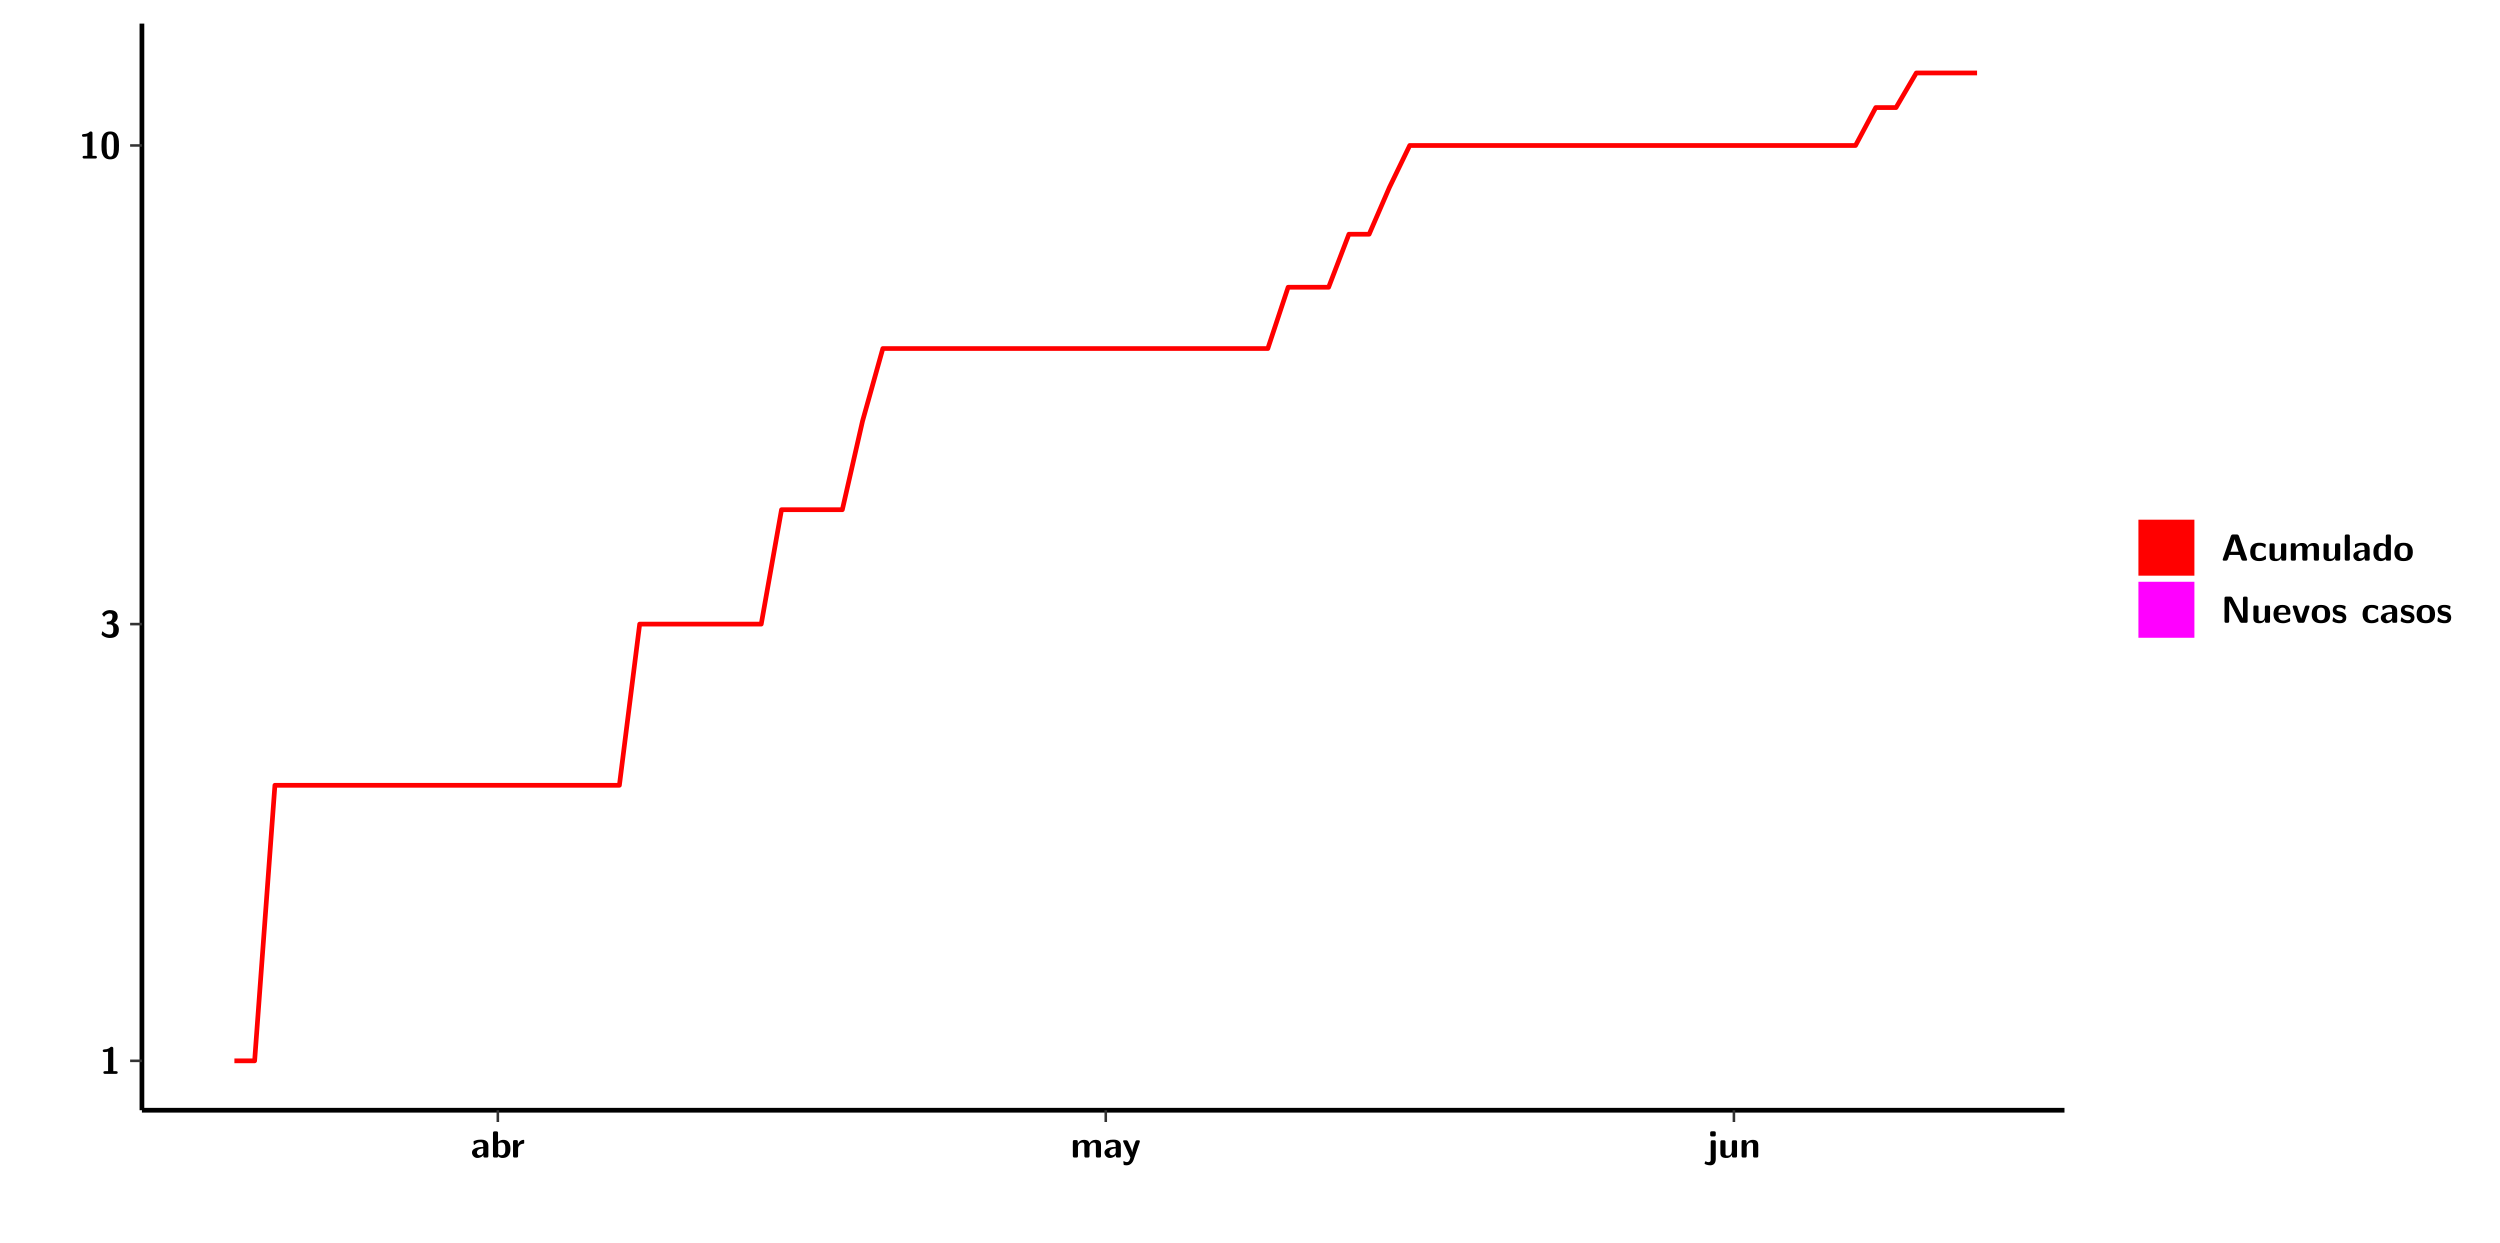
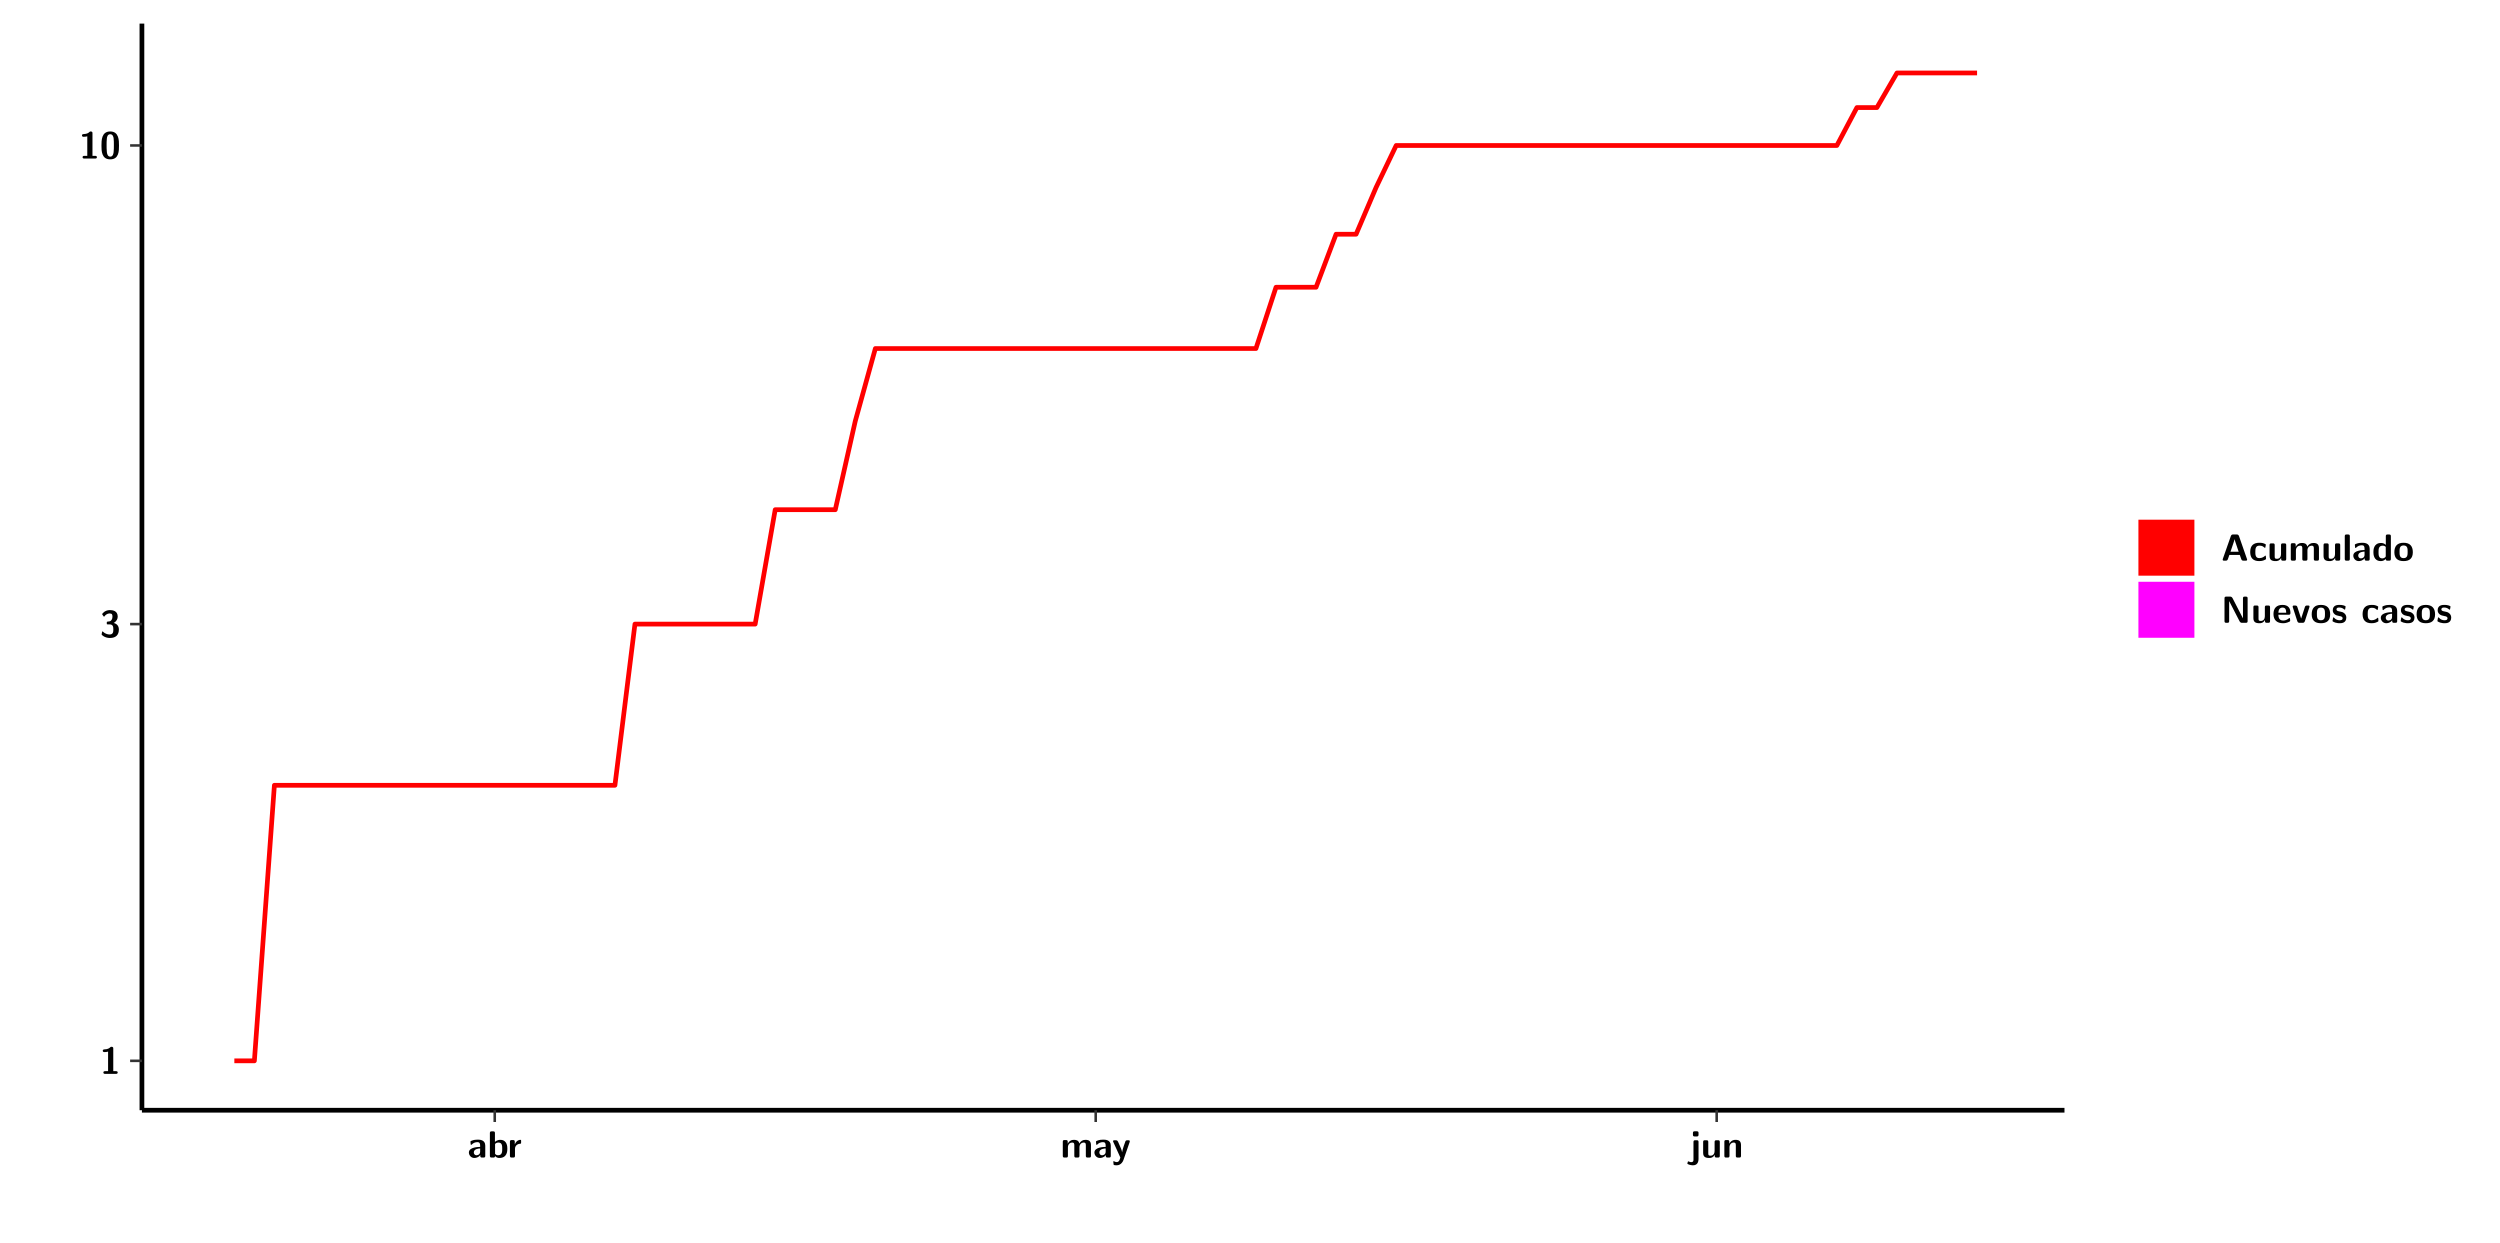
<svg xmlns="http://www.w3.org/2000/svg" xmlns:xlink="http://www.w3.org/1999/xlink" width="579.653pt" height="288pt" viewBox="0 0 579.653 288" version="1.1">
  <defs>
    <g>
      <symbol overflow="visible" id="glyph0-0">
        <path style="stroke:none;" d="" />
      </symbol>
      <symbol overflow="visible" id="glyph0-1">
        <path style="stroke:none;" d="M 3.109 -5.859 C 3.109 -6.016 3.109 -6.281 2.719 -6.281 C 2.547 -6.281 2.516 -6.266 2.406 -6.156 C 2.25 -6.016 1.922 -5.688 1.047 -5.672 C 0.891 -5.672 0.672 -5.609 0.672 -5.359 C 0.672 -5.047 0.969 -5.047 1.094 -5.047 C 1.344 -5.047 1.656 -5.078 1.906 -5.156 L 1.906 -0.625 L 1.234 -0.625 C 1.109 -0.625 0.812 -0.625 0.812 -0.312 C 0.812 0 1.109 0 1.234 0 L 3.719 0 C 3.828 0 4.141 0 4.141 -0.312 C 4.141 -0.625 3.828 -0.625 3.719 -0.625 L 3.109 -0.625 Z M 3.109 -5.859 " />
      </symbol>
      <symbol overflow="visible" id="glyph0-2">
        <path style="stroke:none;" d="M 0.844 -4.859 C 0.906 -4.766 0.953 -4.766 0.969 -4.766 C 1.031 -4.766 1.047 -4.797 1.094 -4.859 C 1.547 -5.5 2.172 -5.5 2.281 -5.5 C 2.844 -5.5 2.922 -5.203 2.922 -4.781 C 2.922 -4.656 2.922 -4.234 2.641 -3.906 C 2.438 -3.656 2.219 -3.641 1.953 -3.625 C 1.859 -3.609 1.688 -3.609 1.672 -3.578 C 1.609 -3.562 1.609 -3.5 1.609 -3.359 L 1.609 -3.203 C 1.609 -2.984 1.609 -2.969 1.844 -2.969 L 2.219 -2.969 C 3.031 -2.969 3.125 -2.469 3.125 -1.797 C 3.125 -1.203 3.062 -0.625 2.266 -0.625 C 1.984 -0.625 1.328 -0.688 0.75 -1.25 C 0.672 -1.328 0.656 -1.328 0.625 -1.328 C 0.531 -1.328 0.516 -1.25 0.516 -1.234 C 0.516 -1.234 0.406 -0.672 0.406 -0.625 C 0.406 -0.516 1.156 0.188 2.312 0.188 C 3.812 0.188 4.406 -0.609 4.406 -1.781 C 4.406 -2.562 3.984 -3.109 3.203 -3.297 C 3.906 -3.688 4.141 -4.266 4.141 -4.766 C 4.141 -6.156 2.891 -6.281 2.328 -6.281 C 1.125 -6.281 0.531 -5.422 0.531 -5.344 C 0.531 -5.297 0.594 -5.219 0.594 -5.219 Z M 0.844 -4.859 " />
      </symbol>
      <symbol overflow="visible" id="glyph0-3">
        <path style="stroke:none;" d="M 4.438 -3 C 4.438 -4.203 4.438 -6.281 2.406 -6.281 C 0.375 -6.281 0.375 -4.219 0.375 -3 C 0.375 -1.812 0.375 0.188 2.406 0.188 C 4.438 0.188 4.438 -1.781 4.438 -3 Z M 2.406 -0.438 C 1.75 -0.438 1.656 -1.25 1.625 -1.484 C 1.562 -1.953 1.562 -2.766 1.562 -3.125 C 1.562 -3.641 1.562 -4.203 1.625 -4.641 C 1.641 -4.875 1.734 -5.641 2.406 -5.641 C 3.047 -5.641 3.156 -4.906 3.188 -4.734 C 3.25 -4.281 3.25 -3.594 3.25 -3.125 C 3.25 -2.625 3.25 -1.953 3.188 -1.469 C 3.156 -1.234 3.062 -0.438 2.406 -0.438 Z M 2.406 -0.438 " />
      </symbol>
      <symbol overflow="visible" id="glyph0-4">
        <path style="stroke:none;" d="M 4.062 -2.766 C 4.062 -4.156 2.734 -4.156 2.297 -4.156 C 1.891 -4.156 1.453 -4.125 0.859 -3.891 C 0.672 -3.797 0.625 -3.781 0.625 -3.688 C 0.625 -3.625 0.688 -3.109 0.688 -3.047 C 0.703 -2.984 0.75 -2.938 0.812 -2.938 C 0.844 -2.938 0.875 -2.969 0.906 -3 C 1.281 -3.391 1.719 -3.578 2.266 -3.578 C 2.734 -3.578 2.875 -3.297 2.875 -2.781 L 2.875 -2.469 C 2.562 -2.469 0.266 -2.453 0.266 -1.172 C 0.266 -0.547 0.766 0.094 1.531 0.094 C 1.828 0.094 2.484 0.016 2.906 -0.594 L 2.906 -0.422 C 2.906 -0.141 2.969 0 3.328 0 L 3.641 0 C 3.984 0 4.062 -0.109 4.062 -0.422 Z M 2.875 -1.344 C 2.875 -0.531 2.047 -0.531 2.016 -0.531 C 1.641 -0.531 1.406 -0.844 1.406 -1.188 C 1.406 -2.047 2.625 -2.109 2.875 -2.109 Z M 2.875 -1.344 " />
      </symbol>
      <symbol overflow="visible" id="glyph0-5">
        <path style="stroke:none;" d="M 1.703 -5.656 C 1.703 -5.938 1.641 -6.078 1.281 -6.078 L 0.953 -6.078 C 0.641 -6.078 0.531 -5.984 0.531 -5.656 L 0.531 -0.422 C 0.531 -0.109 0.625 0 0.953 0 L 1.312 0 C 1.453 0 1.719 0 1.734 -0.344 C 2.125 0.094 2.578 0.094 2.719 0.094 C 4.578 0.094 4.578 -1.594 4.578 -2.031 C 4.578 -2.453 4.578 -4.109 2.938 -4.109 C 2.219 -4.109 1.781 -3.703 1.703 -3.625 Z M 1.734 -3.172 C 1.844 -3.281 2.109 -3.484 2.5 -3.484 C 3.391 -3.484 3.391 -2.672 3.391 -2.016 C 3.391 -1.375 3.391 -0.531 2.406 -0.531 C 2.047 -0.531 1.828 -0.75 1.734 -0.875 Z M 1.734 -3.172 " />
      </symbol>
      <symbol overflow="visible" id="glyph0-6">
        <path style="stroke:none;" d="M 1.703 -2.016 C 1.703 -2.844 2.391 -3.188 2.938 -3.219 C 3.109 -3.234 3.125 -3.234 3.125 -3.469 L 3.125 -3.875 C 3.125 -4.047 3.125 -4.109 2.969 -4.109 C 2.719 -4.109 2.078 -4.031 1.672 -3.078 L 1.656 -3.078 L 1.656 -3.641 C 1.656 -3.922 1.594 -4.062 1.234 -4.062 L 0.953 -4.062 C 0.641 -4.062 0.531 -3.969 0.531 -3.641 L 0.531 -0.422 C 0.531 -0.109 0.625 0 0.953 0 L 1.281 0 C 1.609 0 1.703 -0.109 1.703 -0.422 Z M 1.703 -2.016 " />
      </symbol>
      <symbol overflow="visible" id="glyph0-7">
        <path style="stroke:none;" d="M 7.062 -2.844 C 7.062 -3.75 6.672 -4.109 5.781 -4.109 C 5.156 -4.109 4.688 -3.828 4.359 -3.25 C 4.219 -4.078 3.484 -4.109 3.109 -4.109 C 2.938 -4.109 2.578 -4.109 2.188 -3.828 C 1.906 -3.625 1.734 -3.344 1.672 -3.203 L 1.672 -3.641 C 1.672 -3.922 1.609 -4.062 1.25 -4.062 L 0.953 -4.062 C 0.625 -4.062 0.531 -3.969 0.531 -3.641 L 0.531 -0.422 C 0.531 -0.109 0.625 0 0.953 0 L 1.297 0 C 1.625 0 1.719 -0.109 1.719 -0.422 L 1.719 -2.359 C 1.719 -3.141 2.25 -3.484 2.688 -3.484 C 3.109 -3.484 3.203 -3.297 3.203 -2.828 L 3.203 -0.422 C 3.203 -0.109 3.297 0 3.625 0 L 3.969 0 C 4.297 0 4.391 -0.109 4.391 -0.422 L 4.391 -2.359 C 4.391 -3.141 4.922 -3.484 5.359 -3.484 C 5.781 -3.484 5.875 -3.297 5.875 -2.828 L 5.875 -0.422 C 5.875 -0.109 5.969 0 6.297 0 L 6.641 0 C 6.984 0 7.062 -0.109 7.062 -0.422 Z M 7.062 -2.844 " />
      </symbol>
      <symbol overflow="visible" id="glyph0-8">
        <path style="stroke:none;" d="M 4.109 -3.609 C 4.141 -3.719 4.141 -3.734 4.141 -3.781 C 4.141 -4.016 3.906 -4.016 3.797 -4.016 L 3.609 -4.016 C 3.469 -4.016 3.266 -4.016 3.141 -3.812 C 3.109 -3.766 2.406 -1.828 2.359 -1.25 L 2.344 -1.25 C 2.312 -1.672 1.953 -2.484 1.562 -3.328 C 1.328 -3.891 1.266 -4.016 0.828 -4.016 L 0.594 -4.016 C 0.469 -4.016 0.25 -4.016 0.25 -3.781 C 0.25 -3.75 0.281 -3.688 0.297 -3.641 L 1.953 0 C 1.891 0.188 1.859 0.281 1.828 0.375 C 1.734 0.656 1.578 1.047 1.109 1.047 C 0.812 1.047 0.609 0.922 0.516 0.875 C 0.469 0.844 0.453 0.828 0.422 0.828 C 0.391 0.828 0.312 0.859 0.312 0.969 C 0.312 1.031 0.375 1.641 0.391 1.672 C 0.469 1.781 0.953 1.797 1.094 1.797 C 2.172 1.797 2.609 0.766 2.672 0.547 Z M 4.109 -3.609 " />
      </symbol>
      <symbol overflow="visible" id="glyph0-9">
        <path style="stroke:none;" d="M 1.969 -5.672 C 1.969 -5.953 1.906 -6.094 1.547 -6.094 L 1.094 -6.094 C 0.766 -6.094 0.672 -5.984 0.672 -5.672 L 0.672 -5.312 C 0.672 -5.031 0.734 -4.891 1.094 -4.891 L 1.547 -4.891 C 1.875 -4.891 1.969 -5 1.969 -5.312 Z M 0.797 0.484 C 0.797 0.703 0.797 1.062 0.25 1.062 C 0.156 1.062 -0.094 1.031 -0.266 0.922 C -0.359 0.875 -0.375 0.875 -0.406 0.875 C -0.484 0.875 -0.5 0.922 -0.547 1.094 C -0.609 1.281 -0.625 1.359 -0.625 1.391 C -0.625 1.547 0.109 1.797 0.656 1.797 C 1.625 1.797 1.969 1.141 1.969 0.281 L 1.969 -3.594 C 1.969 -3.875 1.906 -4.016 1.547 -4.016 L 1.219 -4.016 C 0.891 -4.016 0.797 -3.906 0.797 -3.594 Z M 0.797 0.484 " />
      </symbol>
      <symbol overflow="visible" id="glyph0-10">
        <path style="stroke:none;" d="M 4.391 -3.594 C 4.391 -3.875 4.328 -4.016 3.969 -4.016 L 3.609 -4.016 C 3.281 -4.016 3.188 -3.906 3.188 -3.594 L 3.188 -1.516 C 3.188 -0.938 2.891 -0.438 2.266 -0.438 C 1.766 -0.438 1.719 -0.562 1.719 -1.031 L 1.719 -3.594 C 1.719 -3.875 1.656 -4.016 1.297 -4.016 L 0.953 -4.016 C 0.625 -4.016 0.531 -3.922 0.531 -3.594 L 0.531 -1.109 C 0.531 -0.172 1.031 0.094 1.953 0.094 C 2.188 0.094 2.812 0.094 3.219 -0.656 L 3.219 -0.422 C 3.219 -0.141 3.281 0 3.641 0 L 3.969 0 C 4.297 0 4.391 -0.109 4.391 -0.422 Z M 4.391 -3.594 " />
      </symbol>
      <symbol overflow="visible" id="glyph0-11">
        <path style="stroke:none;" d="M 4.391 -2.844 C 4.391 -3.75 4 -4.109 3.109 -4.109 C 2.188 -4.109 1.781 -3.438 1.672 -3.203 L 1.672 -3.641 C 1.672 -3.922 1.609 -4.062 1.25 -4.062 L 0.953 -4.062 C 0.625 -4.062 0.531 -3.969 0.531 -3.641 L 0.531 -0.422 C 0.531 -0.109 0.625 0 0.953 0 L 1.297 0 C 1.625 0 1.719 -0.109 1.719 -0.422 L 1.719 -2.359 C 1.719 -3.125 2.219 -3.484 2.688 -3.484 C 3.109 -3.484 3.188 -3.281 3.188 -2.828 L 3.188 -0.422 C 3.188 -0.141 3.25 0 3.609 0 L 3.969 0 C 4.297 0 4.391 -0.109 4.391 -0.422 Z M 4.391 -2.844 " />
      </symbol>
      <symbol overflow="visible" id="glyph0-12">
        <path style="stroke:none;" d="M 4.156 -5.703 C 4.031 -6.078 3.766 -6.078 3.594 -6.078 L 2.828 -6.078 C 2.641 -6.078 2.391 -6.078 2.266 -5.703 L 0.406 -0.406 C 0.375 -0.297 0.375 -0.281 0.375 -0.234 C 0.375 0 0.594 0 0.703 0 L 1.031 0 C 1.188 0 1.453 0 1.578 -0.344 L 1.922 -1.328 L 4.344 -1.328 L 4.641 -0.484 C 4.75 -0.172 4.812 0 5.234 0 L 5.703 0 C 5.828 0 6.047 0 6.047 -0.234 C 6.047 -0.281 6.047 -0.297 6 -0.406 Z M 2.812 -3.938 C 2.938 -4.328 3.062 -4.656 3.125 -4.969 L 3.141 -4.969 C 3.188 -4.766 3.188 -4.75 3.25 -4.547 L 4.078 -2.078 L 2.188 -2.078 Z M 2.812 -3.938 " />
      </symbol>
      <symbol overflow="visible" id="glyph0-13">
        <path style="stroke:none;" d="M 4 -0.438 C 4 -0.531 3.969 -0.938 3.953 -1.047 C 3.953 -1.078 3.938 -1.172 3.844 -1.172 C 3.812 -1.172 3.797 -1.172 3.703 -1.078 C 3.562 -0.953 3.141 -0.594 2.422 -0.594 C 1.516 -0.594 1.516 -1.469 1.516 -2.031 C 1.516 -2.75 1.562 -3.484 2.453 -3.484 C 3.031 -3.484 3.266 -3.344 3.578 -3.078 C 3.688 -2.984 3.703 -2.984 3.734 -2.984 C 3.828 -2.984 3.844 -3.062 3.844 -3.094 C 3.859 -3.172 3.953 -3.656 3.953 -3.703 C 3.953 -3.781 3.891 -3.812 3.75 -3.891 C 3.328 -4.078 3.062 -4.156 2.453 -4.156 C 1.141 -4.156 0.328 -3.547 0.328 -2.016 C 0.328 -0.562 1.078 0.094 2.406 0.094 C 2.641 0.094 3.172 0.094 3.75 -0.203 C 4 -0.344 4 -0.344 4 -0.438 Z M 4 -0.438 " />
      </symbol>
      <symbol overflow="visible" id="glyph0-14">
        <path style="stroke:none;" d="M 1.703 -5.656 C 1.703 -5.938 1.641 -6.078 1.281 -6.078 L 0.953 -6.078 C 0.641 -6.078 0.531 -5.984 0.531 -5.656 L 0.531 -0.422 C 0.531 -0.109 0.625 0 0.953 0 L 1.281 0 C 1.609 0 1.703 -0.109 1.703 -0.422 Z M 1.703 -5.656 " />
      </symbol>
      <symbol overflow="visible" id="glyph0-15">
        <path style="stroke:none;" d="M 4.375 -5.656 C 4.375 -5.938 4.312 -6.078 3.953 -6.078 L 3.625 -6.078 C 3.297 -6.078 3.203 -5.969 3.203 -5.656 L 3.203 -3.672 C 2.812 -4.047 2.375 -4.109 2.109 -4.109 C 0.328 -4.109 0.328 -2.422 0.328 -2 C 0.328 -1.594 0.328 0.094 2.062 0.094 C 2.422 0.094 2.812 -0.016 3.188 -0.406 C 3.188 -0.094 3.297 0 3.609 0 L 3.953 0 C 4.281 0 4.375 -0.109 4.375 -0.422 Z M 3.188 -1.094 C 3.188 -0.953 3.188 -0.875 2.922 -0.688 C 2.703 -0.547 2.5 -0.531 2.406 -0.531 C 1.516 -0.531 1.516 -1.344 1.516 -2 C 1.516 -2.656 1.516 -3.484 2.5 -3.484 C 2.75 -3.484 2.984 -3.391 3.188 -3.203 Z M 3.188 -1.094 " />
      </symbol>
      <symbol overflow="visible" id="glyph0-16">
        <path style="stroke:none;" d="M 4.547 -1.969 C 4.547 -3.406 3.844 -4.156 2.406 -4.156 C 0.953 -4.156 0.266 -3.391 0.266 -1.969 C 0.266 -0.547 1.031 0.094 2.406 0.094 C 3.781 0.094 4.547 -0.531 4.547 -1.969 Z M 2.406 -0.594 C 1.469 -0.594 1.469 -1.375 1.469 -2.078 C 1.469 -2.75 1.469 -3.531 2.406 -3.531 C 3.344 -3.531 3.344 -2.766 3.344 -2.078 C 3.344 -1.391 3.344 -0.594 2.406 -0.594 Z M 2.406 -0.594 " />
      </symbol>
      <symbol overflow="visible" id="glyph0-17">
        <path style="stroke:none;" d="M 2.656 -5.734 C 2.469 -6.078 2.203 -6.078 2.031 -6.078 L 1.219 -6.078 C 0.906 -6.078 0.797 -5.984 0.797 -5.656 L 0.797 -0.422 C 0.797 -0.109 0.891 0 1.219 0 L 1.453 0 C 1.781 0 1.875 -0.109 1.875 -0.422 L 1.875 -5.016 L 1.891 -5.016 L 4.297 -0.344 C 4.484 0 4.75 0 4.922 0 L 5.734 0 C 6.062 0 6.156 -0.109 6.156 -0.422 L 6.156 -5.656 C 6.156 -5.938 6.094 -6.078 5.734 -6.078 L 5.5 -6.078 C 5.156 -6.078 5.078 -5.969 5.078 -5.656 L 5.078 -1.062 L 5.062 -1.062 Z M 2.656 -5.734 " />
      </symbol>
      <symbol overflow="visible" id="glyph0-18">
        <path style="stroke:none;" d="M 3.781 -1.875 C 3.984 -1.875 4.203 -1.891 4.203 -2.281 C 4.203 -3.406 3.672 -4.156 2.359 -4.156 C 0.969 -4.156 0.266 -3.375 0.266 -2.047 C 0.266 -0.609 1.109 0.094 2.484 0.094 C 2.812 0.094 3.312 0.047 3.891 -0.234 C 4.078 -0.328 4.141 -0.359 4.141 -0.469 C 4.141 -0.531 4.125 -0.781 4.109 -0.844 C 4.078 -1.125 4.062 -1.125 3.984 -1.125 C 3.953 -1.125 3.938 -1.125 3.844 -1.047 C 3.328 -0.594 2.797 -0.531 2.516 -0.531 C 1.531 -0.531 1.422 -1.312 1.391 -1.875 Z M 1.406 -2.344 C 1.422 -2.875 1.609 -3.531 2.359 -3.531 C 3.062 -3.531 3.203 -3.031 3.219 -2.344 Z M 1.406 -2.344 " />
      </symbol>
      <symbol overflow="visible" id="glyph0-19">
        <path style="stroke:none;" d="M 4.109 -3.609 C 4.141 -3.719 4.141 -3.75 4.141 -3.766 C 4.141 -4.016 3.922 -4.016 3.797 -4.016 L 3.609 -4.016 C 3.25 -4.016 3.141 -3.891 3.062 -3.641 L 2.203 -0.984 L 1.328 -3.641 C 1.266 -3.828 1.203 -4.016 0.781 -4.016 L 0.578 -4.016 C 0.453 -4.016 0.234 -4.016 0.234 -3.766 C 0.234 -3.75 0.234 -3.719 0.266 -3.609 L 1.312 -0.375 C 1.438 0 1.703 0 1.859 0 L 2.5 0 C 2.672 0 2.938 0 3.062 -0.375 Z M 4.109 -3.609 " />
      </symbol>
      <symbol overflow="visible" id="glyph0-20">
        <path style="stroke:none;" d="M 3.469 -1.234 C 3.469 -1.734 3.203 -2.031 3.047 -2.172 C 2.703 -2.484 2.391 -2.547 2.031 -2.609 C 1.547 -2.703 1.188 -2.766 1.188 -3.109 C 1.188 -3.469 1.484 -3.547 1.828 -3.547 C 2.406 -3.547 2.719 -3.328 2.953 -3.125 C 3.047 -3.047 3.062 -3.047 3.094 -3.047 C 3.188 -3.047 3.203 -3.125 3.203 -3.156 C 3.219 -3.219 3.312 -3.719 3.312 -3.766 C 3.312 -3.906 2.844 -4.031 2.75 -4.062 C 2.406 -4.156 2.125 -4.156 1.891 -4.156 C 1.5 -4.156 0.328 -4.156 0.328 -2.906 C 0.328 -2.484 0.516 -2.219 0.75 -2 C 1.062 -1.734 1.406 -1.672 1.906 -1.562 C 2.156 -1.531 2.609 -1.453 2.609 -1.062 C 2.609 -0.656 2.266 -0.594 1.922 -0.594 C 1.531 -0.594 1.047 -0.703 0.625 -1.188 C 0.594 -1.234 0.562 -1.266 0.516 -1.266 C 0.422 -1.266 0.406 -1.188 0.391 -1.125 C 0.375 -1.016 0.266 -0.516 0.266 -0.422 C 0.266 -0.266 0.922 -0.062 0.922 -0.047 C 1.406 0.094 1.766 0.094 1.922 0.094 C 2.359 0.094 3.469 0.062 3.469 -1.234 Z M 3.469 -1.234 " />
      </symbol>
    </g>
    <clipPath id="clip1">
      <path d="M 0 0 L 576.008 0 L 576.008 288 L 0 288 Z M 0 0 " />
    </clipPath>
    <clipPath id="clip2">
      <path d="M 32.906 5.477 L 478.672 5.477 L 478.672 257.414 L 32.906 257.414 Z M 32.906 5.477 " />
    </clipPath>
  </defs>
  <g id="surface1">
    <g clip-path="url(#clip1)" clip-rule="nonzero">
      <path style="fill-rule:nonzero;fill:rgb(100%,100%,100%);fill-opacity:1;stroke-width:0.598;stroke-linecap:round;stroke-linejoin:round;stroke:rgb(100%,100%,100%);stroke-opacity:1;stroke-miterlimit:10;" d="M 0 0 L 0 288.004 L 576.008 288.004 L 576.008 0 Z M 0 0 " transform="matrix(1,0,0,-1,0,288)" />
    </g>
    <g clip-path="url(#clip2)" clip-rule="nonzero">
      <path style=" stroke:none;fill-rule:nonzero;fill:rgb(100%,100%,100%);fill-opacity:1;" d="M 32.906 257.414 L 32.906 5.477 L 478.672 5.477 L 478.672 257.414 Z M 32.906 257.414 " />
    </g>
-     <path style="fill:none;stroke-width:1.096;stroke-linecap:butt;stroke-linejoin:round;stroke:rgb(100%,0%,0%);stroke-opacity:1;stroke-miterlimit:10;" d="M 54.348 42.031 L 59.039 42.031 L 63.742 105.926 L 143.613 105.926 L 148.316 143.293 L 176.5 143.293 L 181.203 169.816 L 195.301 169.816 L 199.992 190.379 L 204.695 207.188 L 293.961 207.188 L 298.664 221.395 L 308.059 221.395 L 312.762 233.695 L 317.453 233.695 L 322.156 244.555 L 326.859 254.27 L 430.223 254.27 L 434.914 263.059 L 439.617 263.059 L 444.309 271.078 L 458.406 271.078 " transform="matrix(1,0,0,-1,0,288)" />
+     <path style="fill:none;stroke-width:1.096;stroke-linecap:butt;stroke-linejoin:round;stroke:rgb(100%,0%,0%);stroke-opacity:1;stroke-miterlimit:10;" d="M 54.336 42.031 L 58.98 42.031 L 63.621 105.926 L 142.578 105.926 L 147.219 143.293 L 175.094 143.293 L 179.738 169.816 L 193.668 169.816 L 198.309 190.379 L 202.961 207.188 L 291.203 207.188 L 295.855 221.395 L 305.141 221.395 L 309.781 233.695 L 314.426 233.695 L 319.066 244.555 L 323.719 254.27 L 425.898 254.27 L 430.543 263.059 L 435.184 263.059 L 439.828 271.078 L 458.406 271.078 " transform="matrix(1,0,0,-1,0,288)" />
    <path style="fill:none;stroke-width:1.096;stroke-linecap:butt;stroke-linejoin:round;stroke:rgb(0%,0%,0%);stroke-opacity:1;stroke-miterlimit:10;" d="M 32.906 30.586 L 32.906 282.523 " transform="matrix(1,0,0,-1,0,288)" />
    <g style="fill:rgb(0%,0%,0%);fill-opacity:1;">
      <use xlink:href="#glyph0-1" x="23.153" y="248.986" />
    </g>
    <g style="fill:rgb(0%,0%,0%);fill-opacity:1;">
      <use xlink:href="#glyph0-2" x="23.153" y="147.736" />
    </g>
    <g style="fill:rgb(0%,0%,0%);fill-opacity:1;">
      <use xlink:href="#glyph0-1" x="18.331" y="36.762" />
      <use xlink:href="#glyph0-3" x="23.153" y="36.762" />
    </g>
    <path style="fill:none;stroke-width:0.598;stroke-linecap:butt;stroke-linejoin:round;stroke:rgb(20%,20%,20%);stroke-opacity:1;stroke-miterlimit:10;" d="M 30.168 42.031 L 32.906 42.031 " transform="matrix(1,0,0,-1,0,288)" />
    <path style="fill:none;stroke-width:0.598;stroke-linecap:butt;stroke-linejoin:round;stroke:rgb(20%,20%,20%);stroke-opacity:1;stroke-miterlimit:10;" d="M 30.168 143.293 L 32.906 143.293 " transform="matrix(1,0,0,-1,0,288)" />
    <path style="fill:none;stroke-width:0.598;stroke-linecap:butt;stroke-linejoin:round;stroke:rgb(20%,20%,20%);stroke-opacity:1;stroke-miterlimit:10;" d="M 30.168 254.27 L 32.906 254.27 " transform="matrix(1,0,0,-1,0,288)" />
    <path style="fill:none;stroke-width:1.096;stroke-linecap:butt;stroke-linejoin:round;stroke:rgb(0%,0%,0%);stroke-opacity:1;stroke-miterlimit:10;" d="M 32.906 30.586 L 478.672 30.586 " transform="matrix(1,0,0,-1,0,288)" />
-     <path style="fill:none;stroke-width:0.598;stroke-linecap:butt;stroke-linejoin:round;stroke:rgb(20%,20%,20%);stroke-opacity:1;stroke-miterlimit:10;" d="M 115.43 27.848 L 115.43 30.586 " transform="matrix(1,0,0,-1,0,288)" />
-     <path style="fill:none;stroke-width:0.598;stroke-linecap:butt;stroke-linejoin:round;stroke:rgb(20%,20%,20%);stroke-opacity:1;stroke-miterlimit:10;" d="M 256.383 27.848 L 256.383 30.586 " transform="matrix(1,0,0,-1,0,288)" />
-     <path style="fill:none;stroke-width:0.598;stroke-linecap:butt;stroke-linejoin:round;stroke:rgb(20%,20%,20%);stroke-opacity:1;stroke-miterlimit:10;" d="M 402.027 27.848 L 402.027 30.586 " transform="matrix(1,0,0,-1,0,288)" />
+     <path style="fill:none;stroke-width:0.598;stroke-linecap:butt;stroke-linejoin:round;stroke:rgb(20%,20%,20%);stroke-opacity:1;stroke-miterlimit:10;" d="M 114.711 27.848 L 114.711 30.586 " transform="matrix(1,0,0,-1,0,288)" />
+     <path style="fill:none;stroke-width:0.598;stroke-linecap:butt;stroke-linejoin:round;stroke:rgb(20%,20%,20%);stroke-opacity:1;stroke-miterlimit:10;" d="M 254.051 27.848 L 254.051 30.586 " transform="matrix(1,0,0,-1,0,288)" />
+     <path style="fill:none;stroke-width:0.598;stroke-linecap:butt;stroke-linejoin:round;stroke:rgb(20%,20%,20%);stroke-opacity:1;stroke-miterlimit:10;" d="M 398.031 27.848 L 398.031 30.586 " transform="matrix(1,0,0,-1,0,288)" />
    <g style="fill:rgb(0%,0%,0%);fill-opacity:1;">
-       <use xlink:href="#glyph0-4" x="109.168" y="268.394" />
-       <use xlink:href="#glyph0-5" x="113.771" y="268.394" />
+       <use xlink:href="#glyph0-4" x="108.451" y="268.394" />
+       <use xlink:href="#glyph0-5" x="113.054" y="268.394" />
    </g>
    <g style="fill:rgb(0%,0%,0%);fill-opacity:1;">
-       <use xlink:href="#glyph0-6" x="118.418" y="268.394" />
+       <use xlink:href="#glyph0-6" x="117.701" y="268.394" />
    </g>
    <g style="fill:rgb(0%,0%,0%);fill-opacity:1;">
-       <use xlink:href="#glyph0-7" x="248.22" y="268.394" />
-       <use xlink:href="#glyph0-4" x="255.818" y="268.394" />
+       <use xlink:href="#glyph0-7" x="245.889" y="268.394" />
+       <use xlink:href="#glyph0-4" x="253.487" y="268.394" />
    </g>
    <g style="fill:rgb(0%,0%,0%);fill-opacity:1;">
-       <use xlink:href="#glyph0-8" x="260.149" y="268.394" />
+       <use xlink:href="#glyph0-8" x="257.818" y="268.394" />
    </g>
    <g style="fill:rgb(0%,0%,0%);fill-opacity:1;">
-       <use xlink:href="#glyph0-9" x="395.849" y="268.394" />
-       <use xlink:href="#glyph0-10" x="398.357" y="268.394" />
-       <use xlink:href="#glyph0-11" x="403.276" y="268.394" />
+       <use xlink:href="#glyph0-9" x="391.854" y="268.394" />
+       <use xlink:href="#glyph0-10" x="394.362" y="268.394" />
+       <use xlink:href="#glyph0-11" x="399.281" y="268.394" />
    </g>
    <path style=" stroke:none;fill-rule:nonzero;fill:rgb(100%,100%,100%);fill-opacity:1;" d="M 489.629 154.062 L 489.629 108.828 L 570.527 108.828 L 570.527 154.062 Z M 489.629 154.062 " />
    <path style=" stroke:none;fill-rule:nonzero;fill:rgb(100%,0%,0%);fill-opacity:1;" d="M 495.816 133.477 L 495.816 120.496 L 508.797 120.496 L 508.797 133.477 Z M 495.816 133.477 " />
    <path style=" stroke:none;fill-rule:nonzero;fill:rgb(100%,0%,100%);fill-opacity:1;" d="M 495.816 147.875 L 495.816 134.891 L 508.797 134.891 L 508.797 147.875 Z M 495.816 147.875 " />
    <g style="fill:rgb(0%,0%,0%);fill-opacity:1;">
      <use xlink:href="#glyph0-12" x="514.979" y="130.002" />
      <use xlink:href="#glyph0-13" x="521.408" y="130.002" />
      <use xlink:href="#glyph0-10" x="525.694" y="130.002" />
      <use xlink:href="#glyph0-7" x="530.613" y="130.002" />
      <use xlink:href="#glyph0-10" x="538.212" y="130.002" />
      <use xlink:href="#glyph0-14" x="543.131" y="130.002" />
      <use xlink:href="#glyph0-4" x="545.372" y="130.002" />
      <use xlink:href="#glyph0-15" x="549.975" y="130.002" />
      <use xlink:href="#glyph0-16" x="554.894" y="130.002" />
    </g>
    <g style="fill:rgb(0%,0%,0%);fill-opacity:1;">
      <use xlink:href="#glyph0-17" x="514.979" y="144.408" />
      <use xlink:href="#glyph0-10" x="521.944" y="144.408" />
      <use xlink:href="#glyph0-18" x="526.864" y="144.408" />
      <use xlink:href="#glyph0-19" x="531.345" y="144.408" />
      <use xlink:href="#glyph0-16" x="535.728" y="144.408" />
      <use xlink:href="#glyph0-20" x="540.55" y="144.408" />
    </g>
    <g style="fill:rgb(0%,0%,0%);fill-opacity:1;">
      <use xlink:href="#glyph0-13" x="547.465" y="144.408" />
      <use xlink:href="#glyph0-4" x="551.751" y="144.408" />
      <use xlink:href="#glyph0-20" x="556.354" y="144.408" />
      <use xlink:href="#glyph0-16" x="560.051" y="144.408" />
      <use xlink:href="#glyph0-20" x="564.872" y="144.408" />
    </g>
  </g>
</svg>
